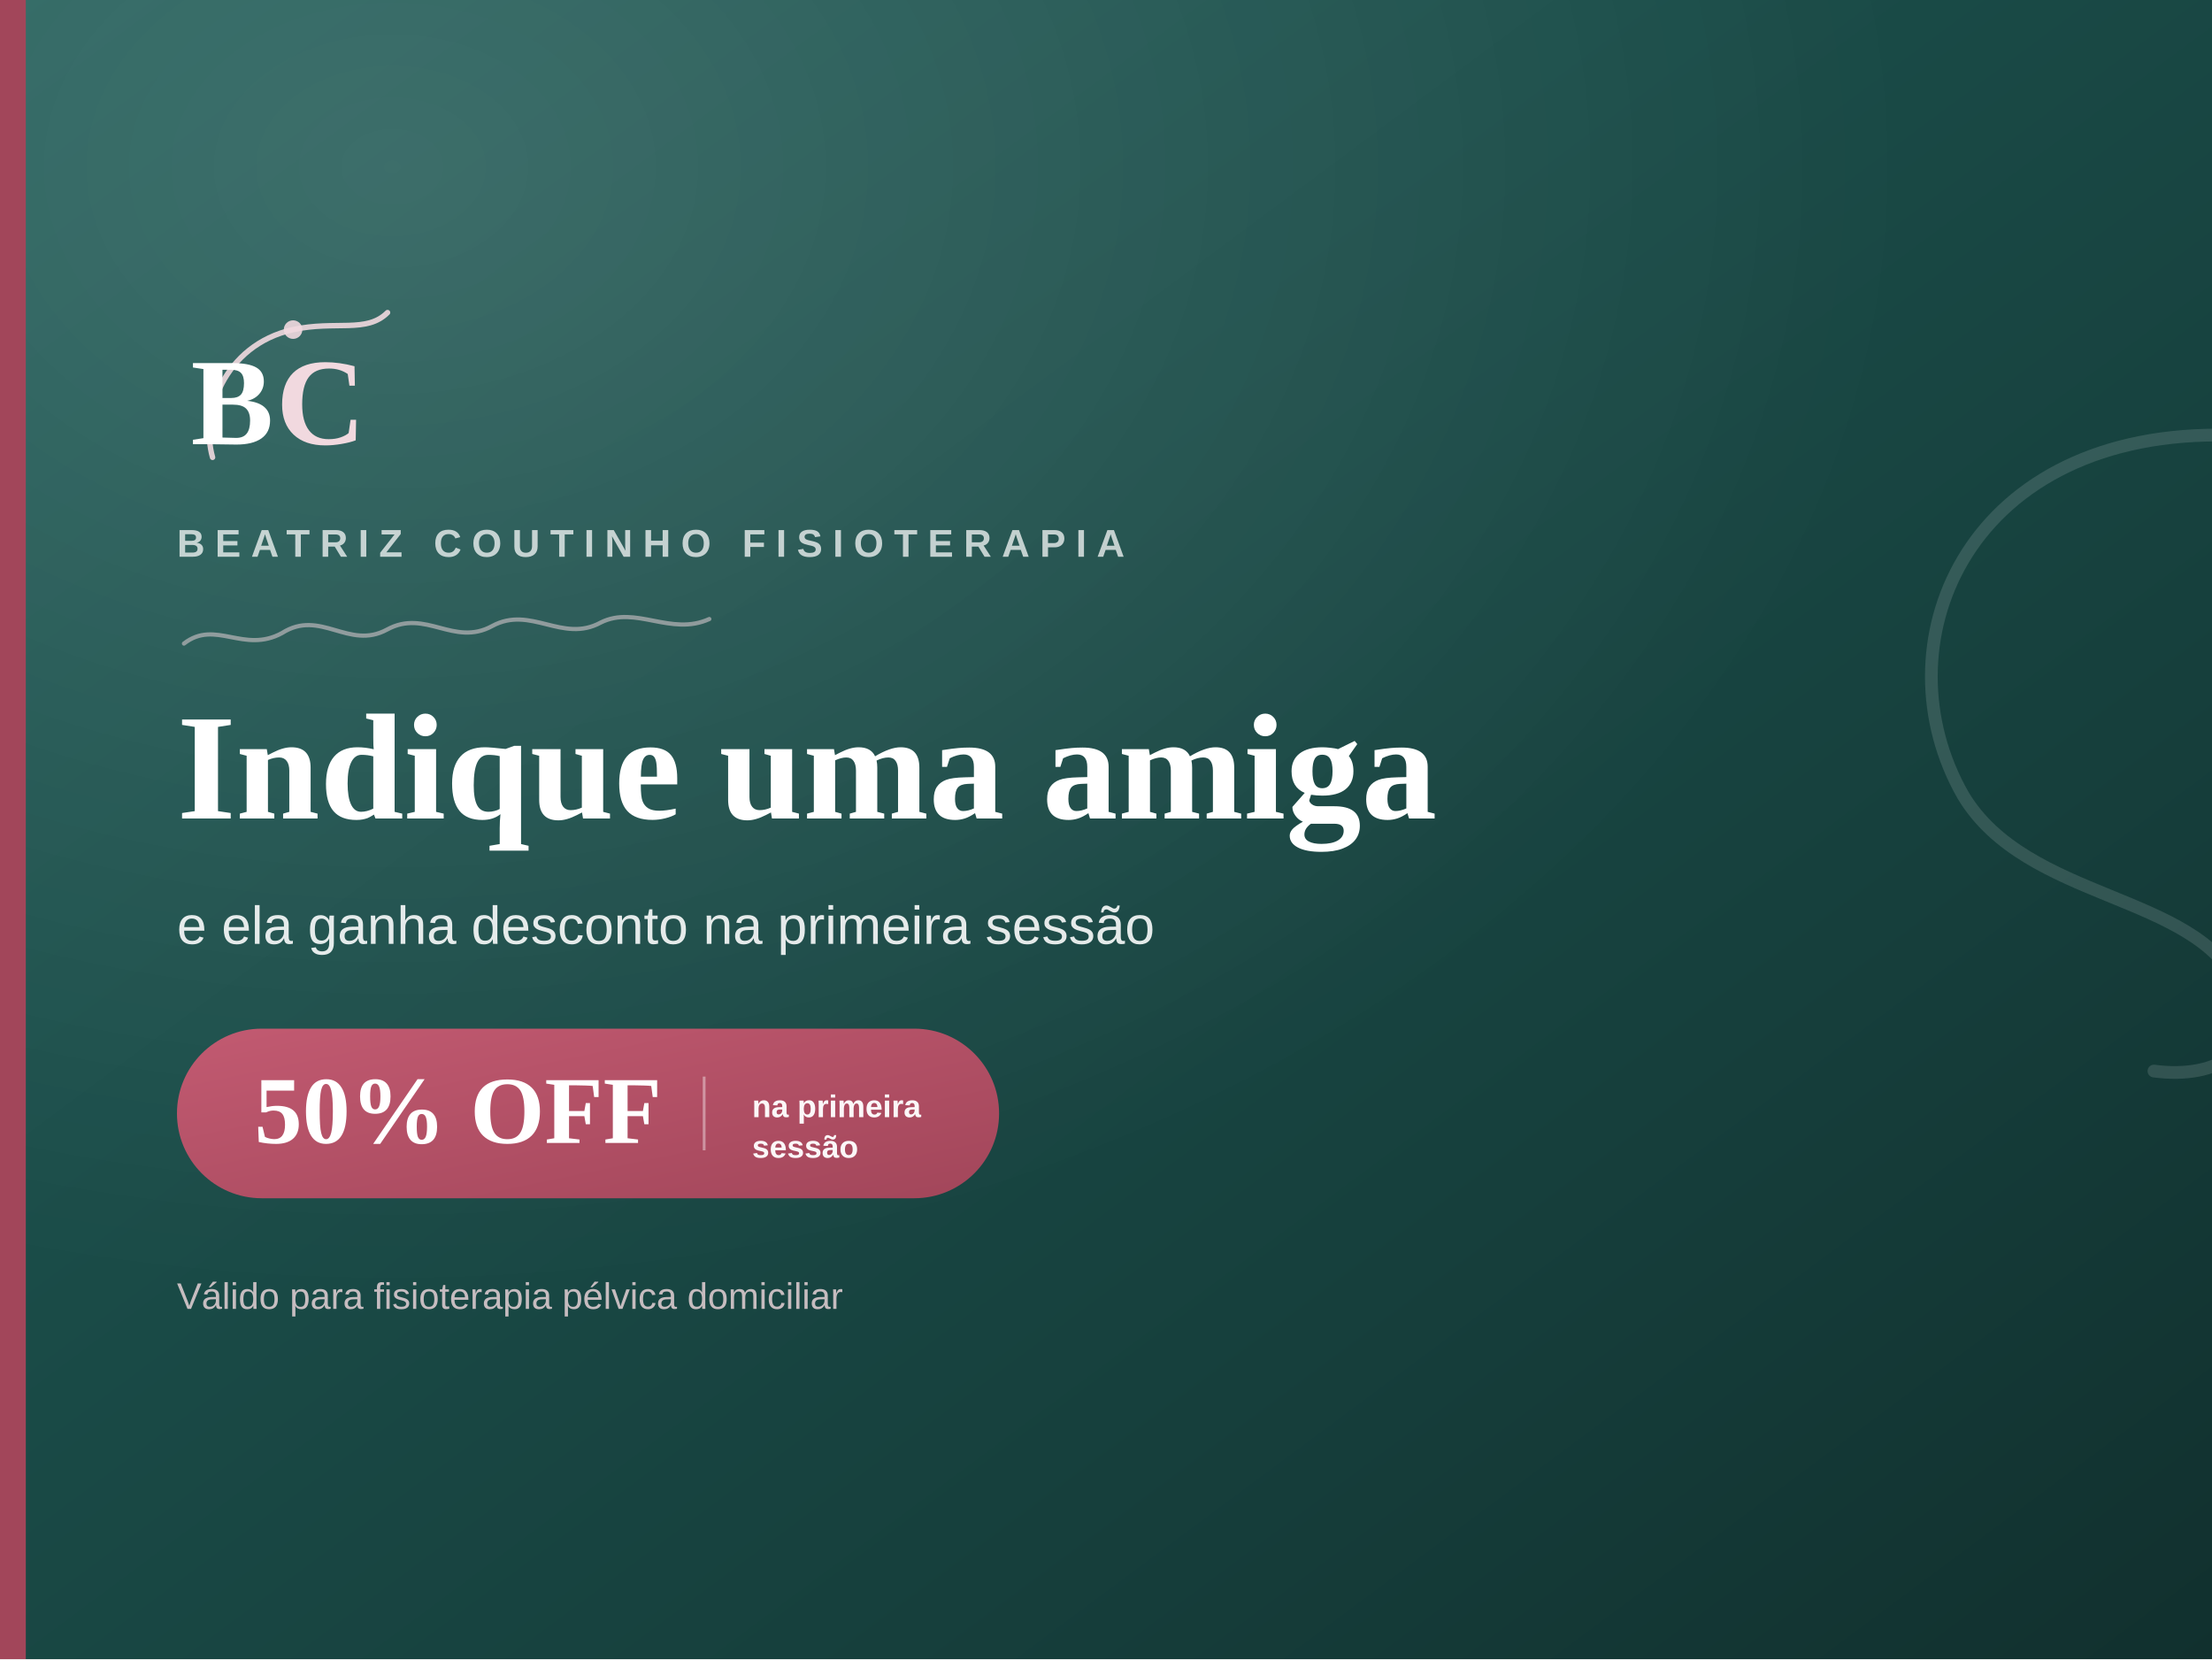
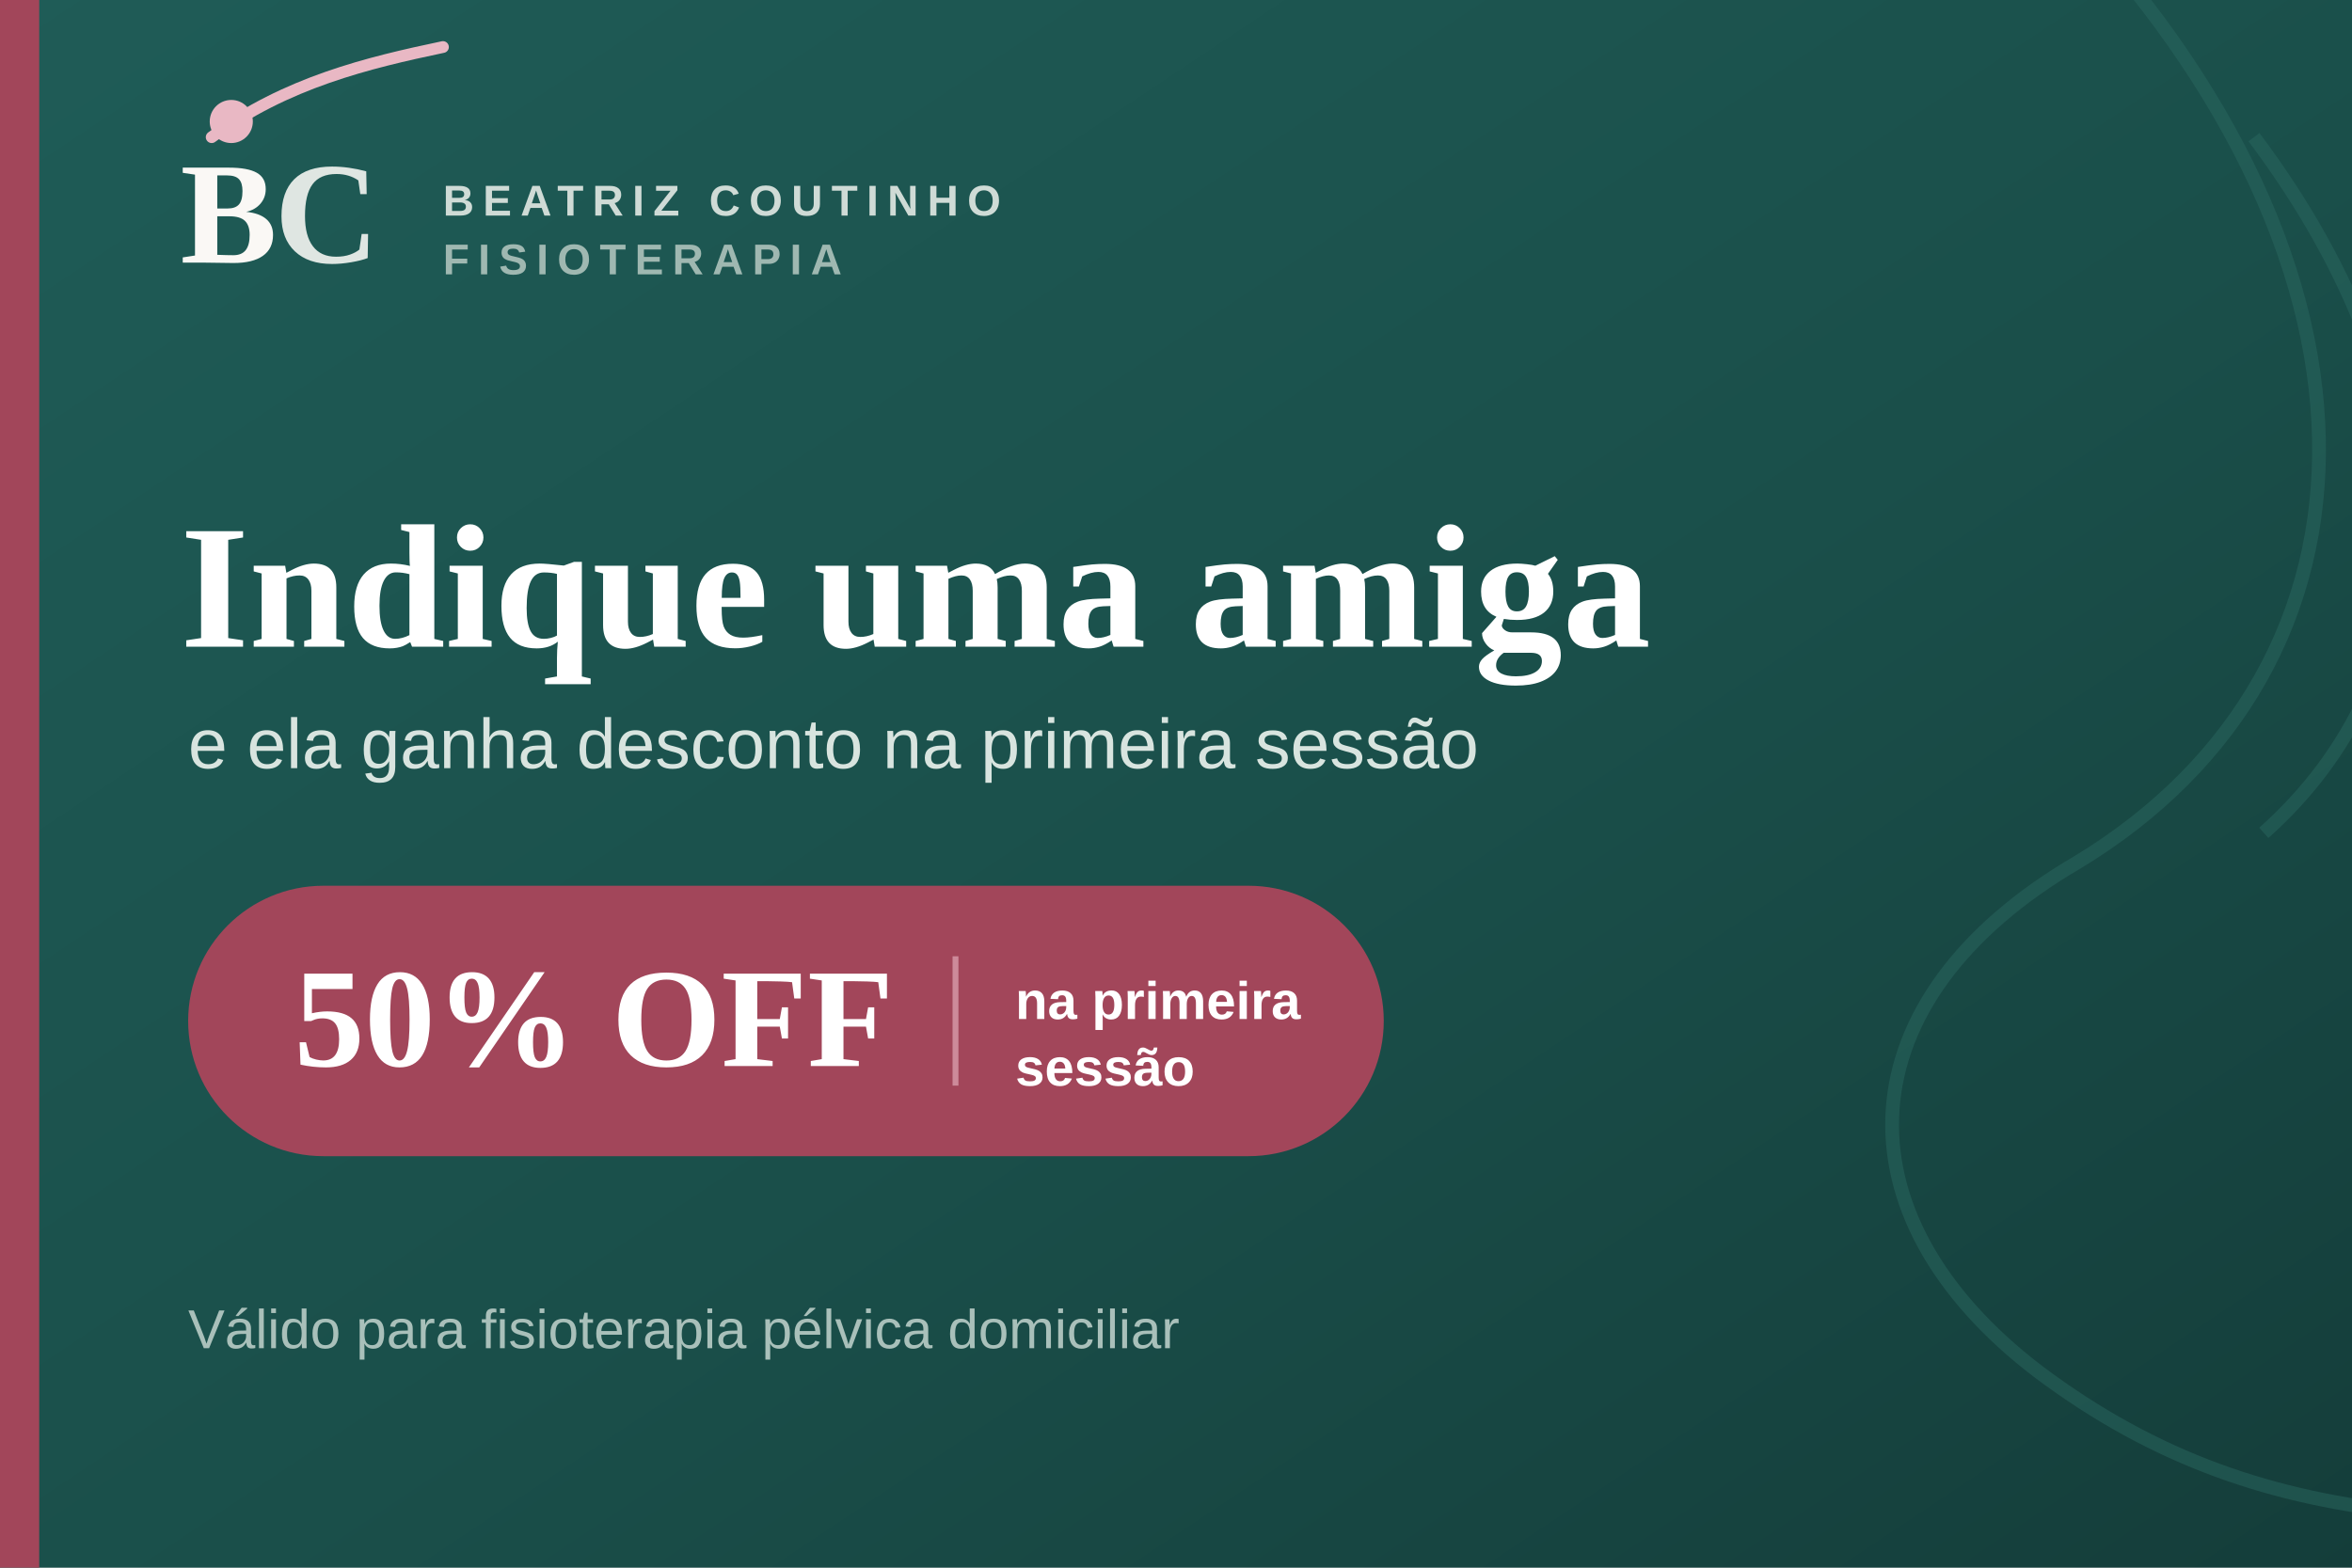
- <svg xmlns="http://www.w3.org/2000/svg" width="1200" height="900" viewBox="0 0 1200 900">
+ <svg xmlns="http://www.w3.org/2000/svg" width="1200" height="800" viewBox="0 0 1200 800">
  <defs>
    <linearGradient id="fundo" x1="0" y1="0" x2="1" y2="1">
      <stop offset="0%" stop-color="#1f5c57" />
-       <stop offset="70%" stop-color="#163f3c" />
-       <stop offset="100%" stop-color="#11302e" />
-     </linearGradient>
-     <radialGradient id="brilho" cx="18%" cy="10%" r="68%">
-       <stop offset="0%" stop-color="#ffffff" stop-opacity="0.14" />
-       <stop offset="100%" stop-color="#ffffff" stop-opacity="0" />
-     </radialGradient>
-     <linearGradient id="selo" x1="0" y1="0" x2="1" y2="1">
-       <stop offset="0%" stop-color="#c25a71" />
-       <stop offset="100%" stop-color="#a2465a" />
+       <stop offset="55%" stop-color="#1a4f4a" />
+       <stop offset="100%" stop-color="#143d3a" />
    </linearGradient>
  </defs>
-   <rect width="1200" height="900" fill="url(#fundo)" />
-   <rect width="1200" height="900" fill="url(#brilho)" />
-   <g transform="translate(720 190) scale(2.3)" opacity="0.13">
-     <path d="M 210 20 C 150 20, 130 70, 150 105 C 165 130, 205 128, 215 150 C 222 165, 210 172, 195 170" fill="none" stroke="#ffffff" stroke-width="3" stroke-linecap="round" />
+   <rect width="1200" height="800" fill="url(#fundo)" />
+   <g stroke="#2a6760" stroke-width="7" fill="none" opacity="0.5">
+     <path d="M1040 -60 C1230 130, 1225 340, 1060 440 C940 510, 935 620, 1040 700 C1100 745, 1160 765, 1230 772" />
+     <path d="M1150 70 C1255 210, 1245 345, 1155 425" />
  </g>
-   <g transform="translate(96 162) scale(0.42)">
-     <path d="M 46 205 C 30 150, 60 60, 150 40 C 205 28, 245 45, 272 18" fill="none" stroke="#f1d9df" stroke-width="7" stroke-linecap="round" opacity="0.9" />
-     <circle cx="150" cy="40" r="12" fill="#f1d9df" opacity="0.9" />
-     <text x="18" y="188" font-family="Georgia, 'Times New Roman', serif" font-weight="700" font-size="160" fill="#ffffff">B</text>
-     <text x="128" y="188" font-family="Georgia, 'Times New Roman', serif" font-weight="700" font-size="160" fill="#f1d9df">C</text>
+   <rect x="0" y="0" width="20" height="800" fill="#a2465a" />
+   <g transform="translate(92, 86)">
+     <path d="M16 -16 C54 -44, 96 -54, 134 -62" stroke="#e9b8c4" stroke-width="6" fill="none" stroke-linecap="round" />
+     <circle cx="26" cy="-24" r="11" fill="#e9b8c4" />
+     <text x="0" y="48" font-family="Georgia, 'Times New Roman', serif" font-size="74" font-weight="700" fill="#faf8f5">B</text>
+     <text x="48" y="48" font-family="Georgia, 'Times New Roman', serif" font-size="74" font-weight="700" fill="#dfe6e2">C</text>
+     <text x="134" y="24" font-family="'Segoe UI', Arial, sans-serif" font-size="22" font-weight="600" letter-spacing="4.5" fill="#cfdbd6">BEATRIZ COUTINHO</text>
+     <text x="134" y="54" font-family="'Segoe UI', Arial, sans-serif" font-size="22" font-weight="600" letter-spacing="4.5" fill="#9fb8b1">FISIOTERAPIA</text>
  </g>
-   <text x="96" y="302" font-family="Montserrat, 'Segoe UI', Arial, sans-serif" font-size="21" font-weight="600" letter-spacing="5.5" fill="#ffffff" opacity="0.72">
-     BEATRIZ COUTINHO FISIOTERAPIA
-   </text>
-   <g transform="translate(96 332) scale(0.95)" opacity="0.5">
-     <path d="M 4 18 C 22 4, 38 24, 60 12 C 82 -2, 98 22, 120 10 C 142 -2, 158 20, 180 8 C 202 -4, 220 18, 242 6 C 262 -4, 282 14, 304 4" fill="none" stroke="#f1d9df" stroke-width="2.4" stroke-linecap="round" />
+   <text x="92" y="330" font-family="Georgia, 'Times New Roman', serif" font-size="90" font-weight="700" fill="#ffffff">Indique uma amiga</text>
+   <text x="96" y="392" font-family="'Segoe UI', Arial, sans-serif" font-size="36" fill="#d8e4df">e ela ganha desconto na primeira sessão</text>
+   <g transform="translate(96, 452)">
+     <rect x="0" y="0" width="610" height="138" rx="69" fill="#a2465a" />
+     <text x="54" y="92" font-family="Georgia, 'Times New Roman', serif" font-size="72" font-weight="700" fill="#ffffff">50% OFF</text>
+     <rect x="390" y="36" width="3" height="66" fill="#e9b8c4" opacity="0.6" />
+     <text x="422" y="68" font-family="'Segoe UI', Arial, sans-serif" font-size="27" font-weight="600" fill="#ffffff">na primeira</text>
+     <text x="422" y="102" font-family="'Segoe UI', Arial, sans-serif" font-size="27" font-weight="600" fill="#ffffff">sessão</text>
  </g>
-   <text x="96" y="444" font-family="Georgia, 'Times New Roman', serif" font-weight="700" font-size="82" fill="#ffffff">Indique uma amiga</text>
-   <text x="96" y="512" font-family="Montserrat, 'Segoe UI', Arial, sans-serif" font-size="29" fill="#ffffff" opacity="0.88">
-     e ela ganha desconto na primeira sessão
-   </text>
-   <g transform="translate(96 558)">
-     <rect width="446" height="92" rx="46" fill="url(#selo)" />
-     <text x="42" y="62" font-family="Georgia, 'Times New Roman', serif" font-weight="700" font-size="52" fill="#ffffff">50% OFF</text>
-     <line x1="286" y1="26" x2="286" y2="66" stroke="#ffffff" stroke-width="1.5" opacity="0.4" />
-     <text x="312" y="48" font-family="Montserrat, 'Segoe UI', Arial, sans-serif" font-size="17" font-weight="600" fill="#ffffff" opacity="0.95">na primeira</text>
-     <text x="312" y="70" font-family="Montserrat, 'Segoe UI', Arial, sans-serif" font-size="17" font-weight="600" fill="#ffffff" opacity="0.95">sessão</text>
-   </g>
-   <text x="96" y="710" font-family="Montserrat, 'Segoe UI', Arial, sans-serif" font-size="20" fill="#f1d9df" opacity="0.8">
-     Válido para fisioterapia pélvica domiciliar
-   </text>
-   <rect x="0" y="0" width="14" height="900" fill="#a2465a" />
+   <text x="96" y="688" font-family="'Segoe UI', Arial, sans-serif" font-size="28" fill="#a9c0ba">Válido para fisioterapia pélvica domiciliar</text>
</svg>
